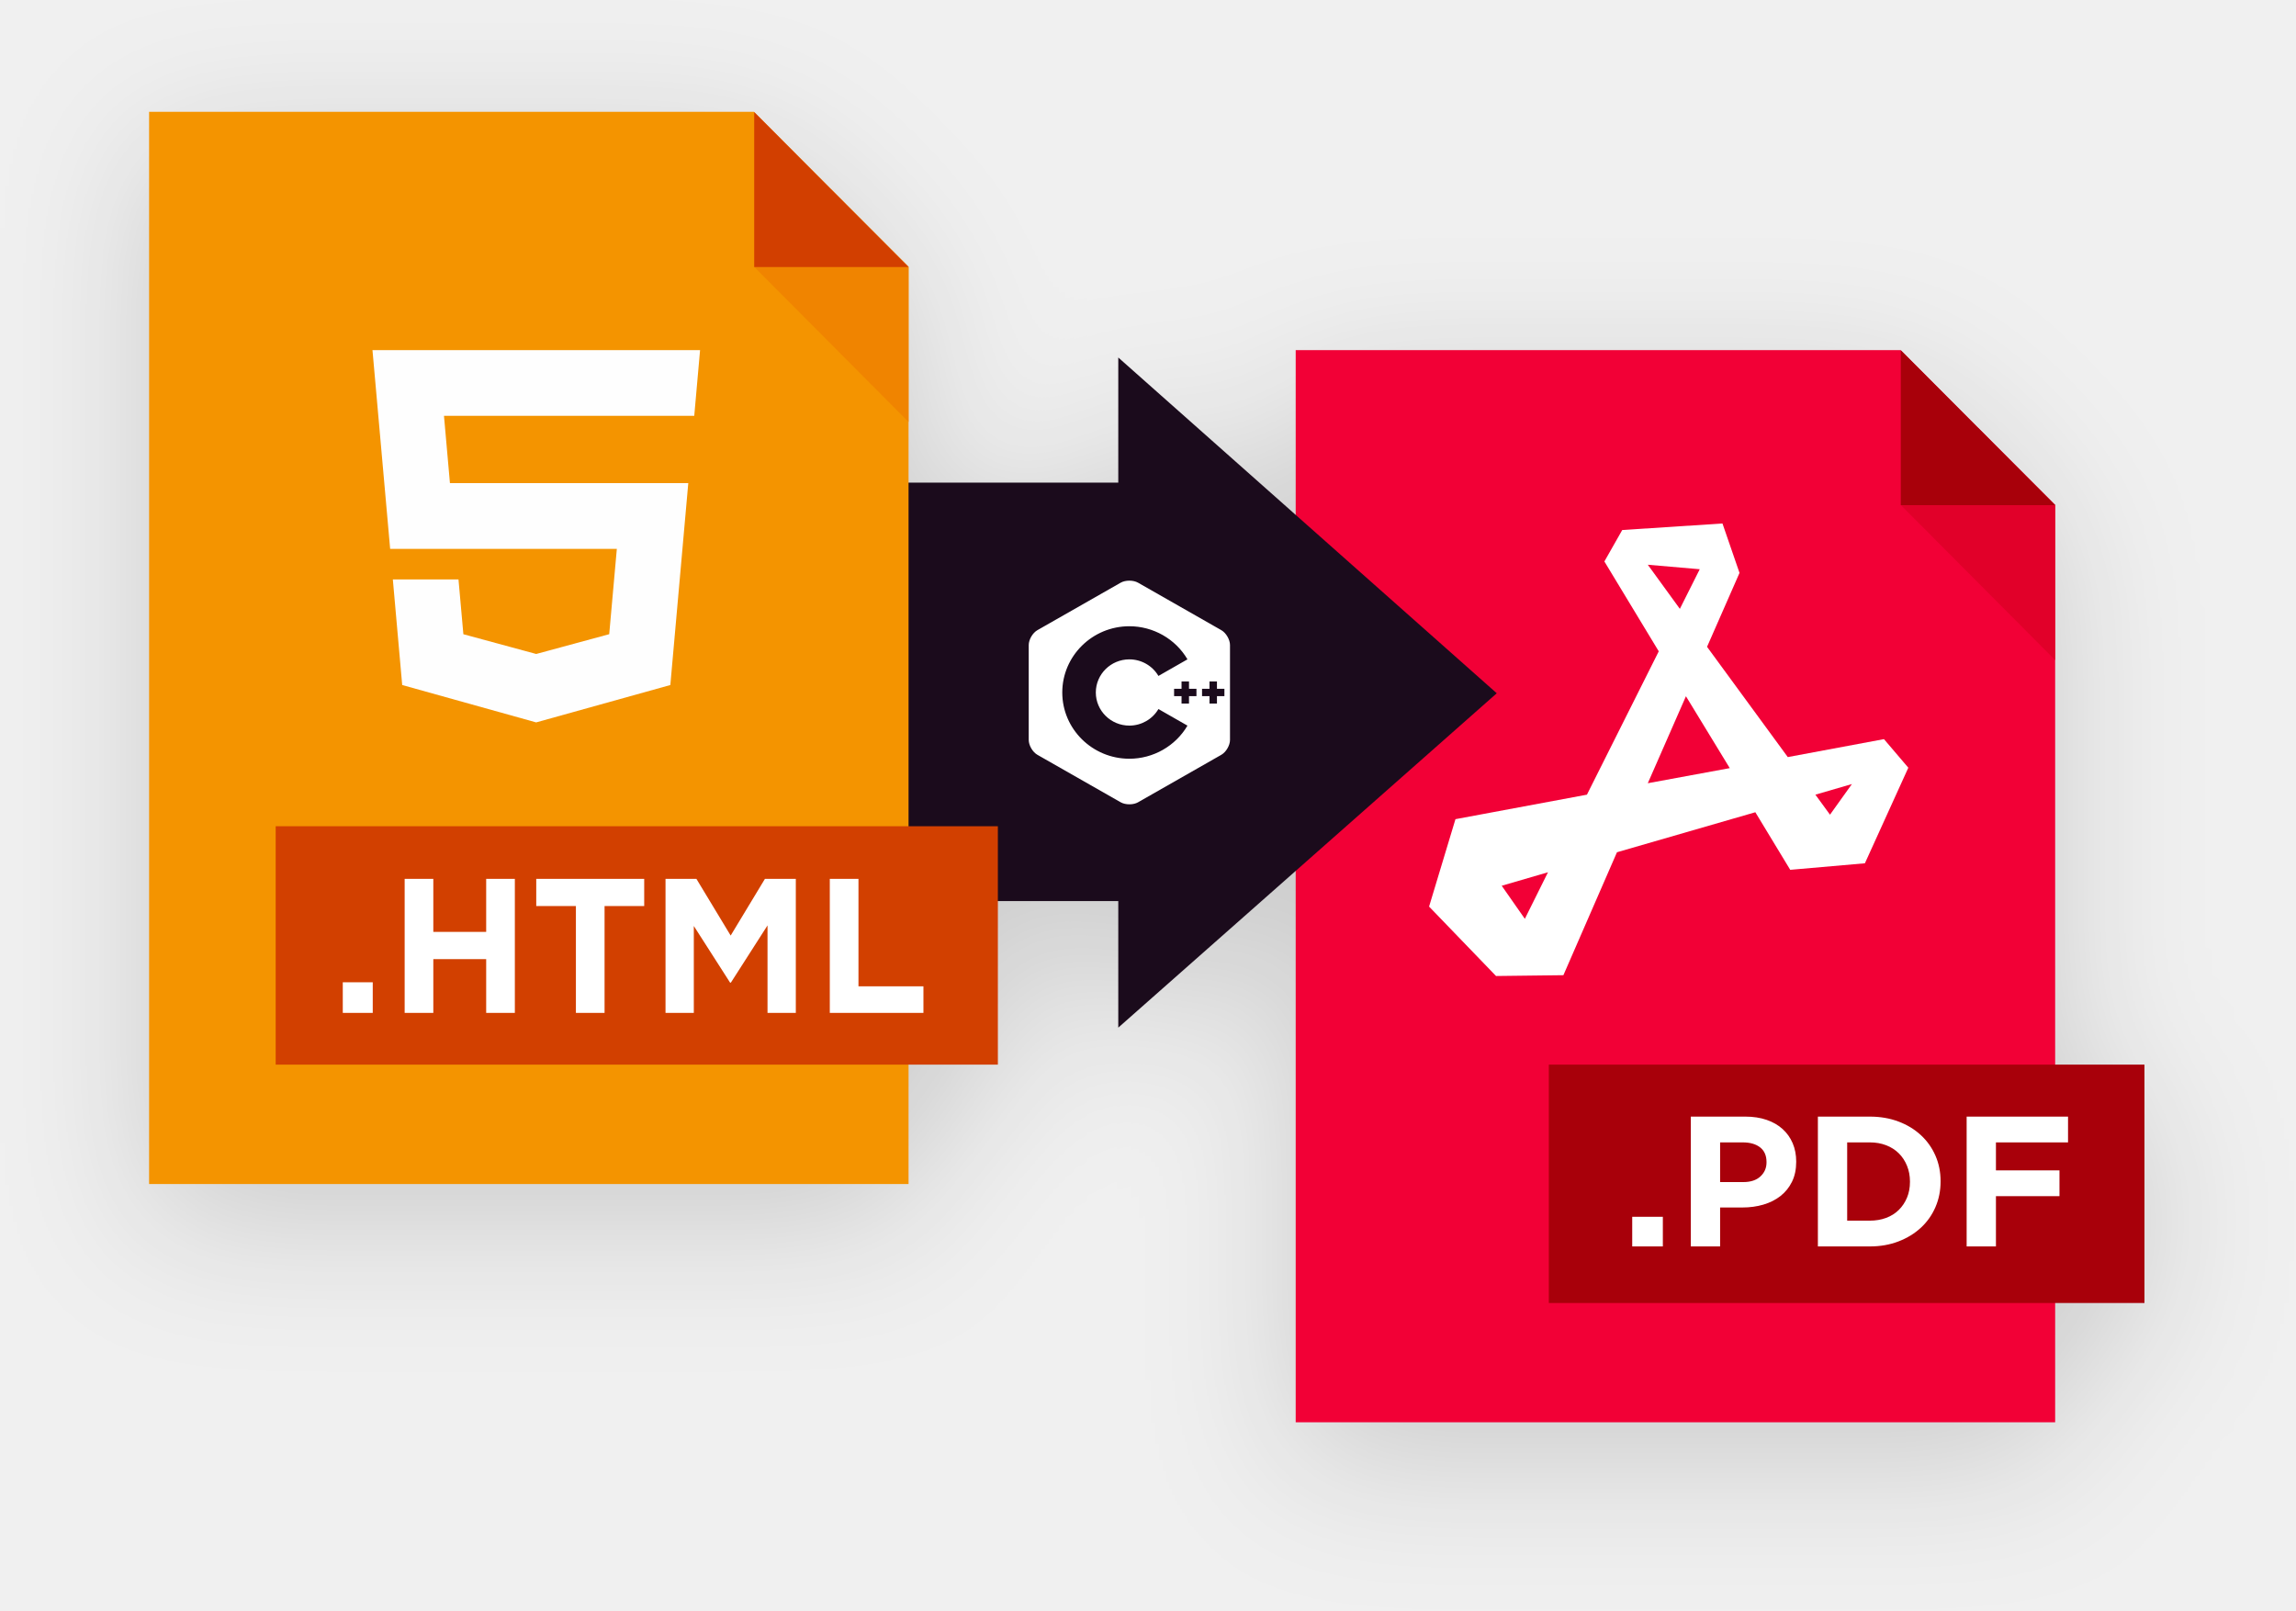
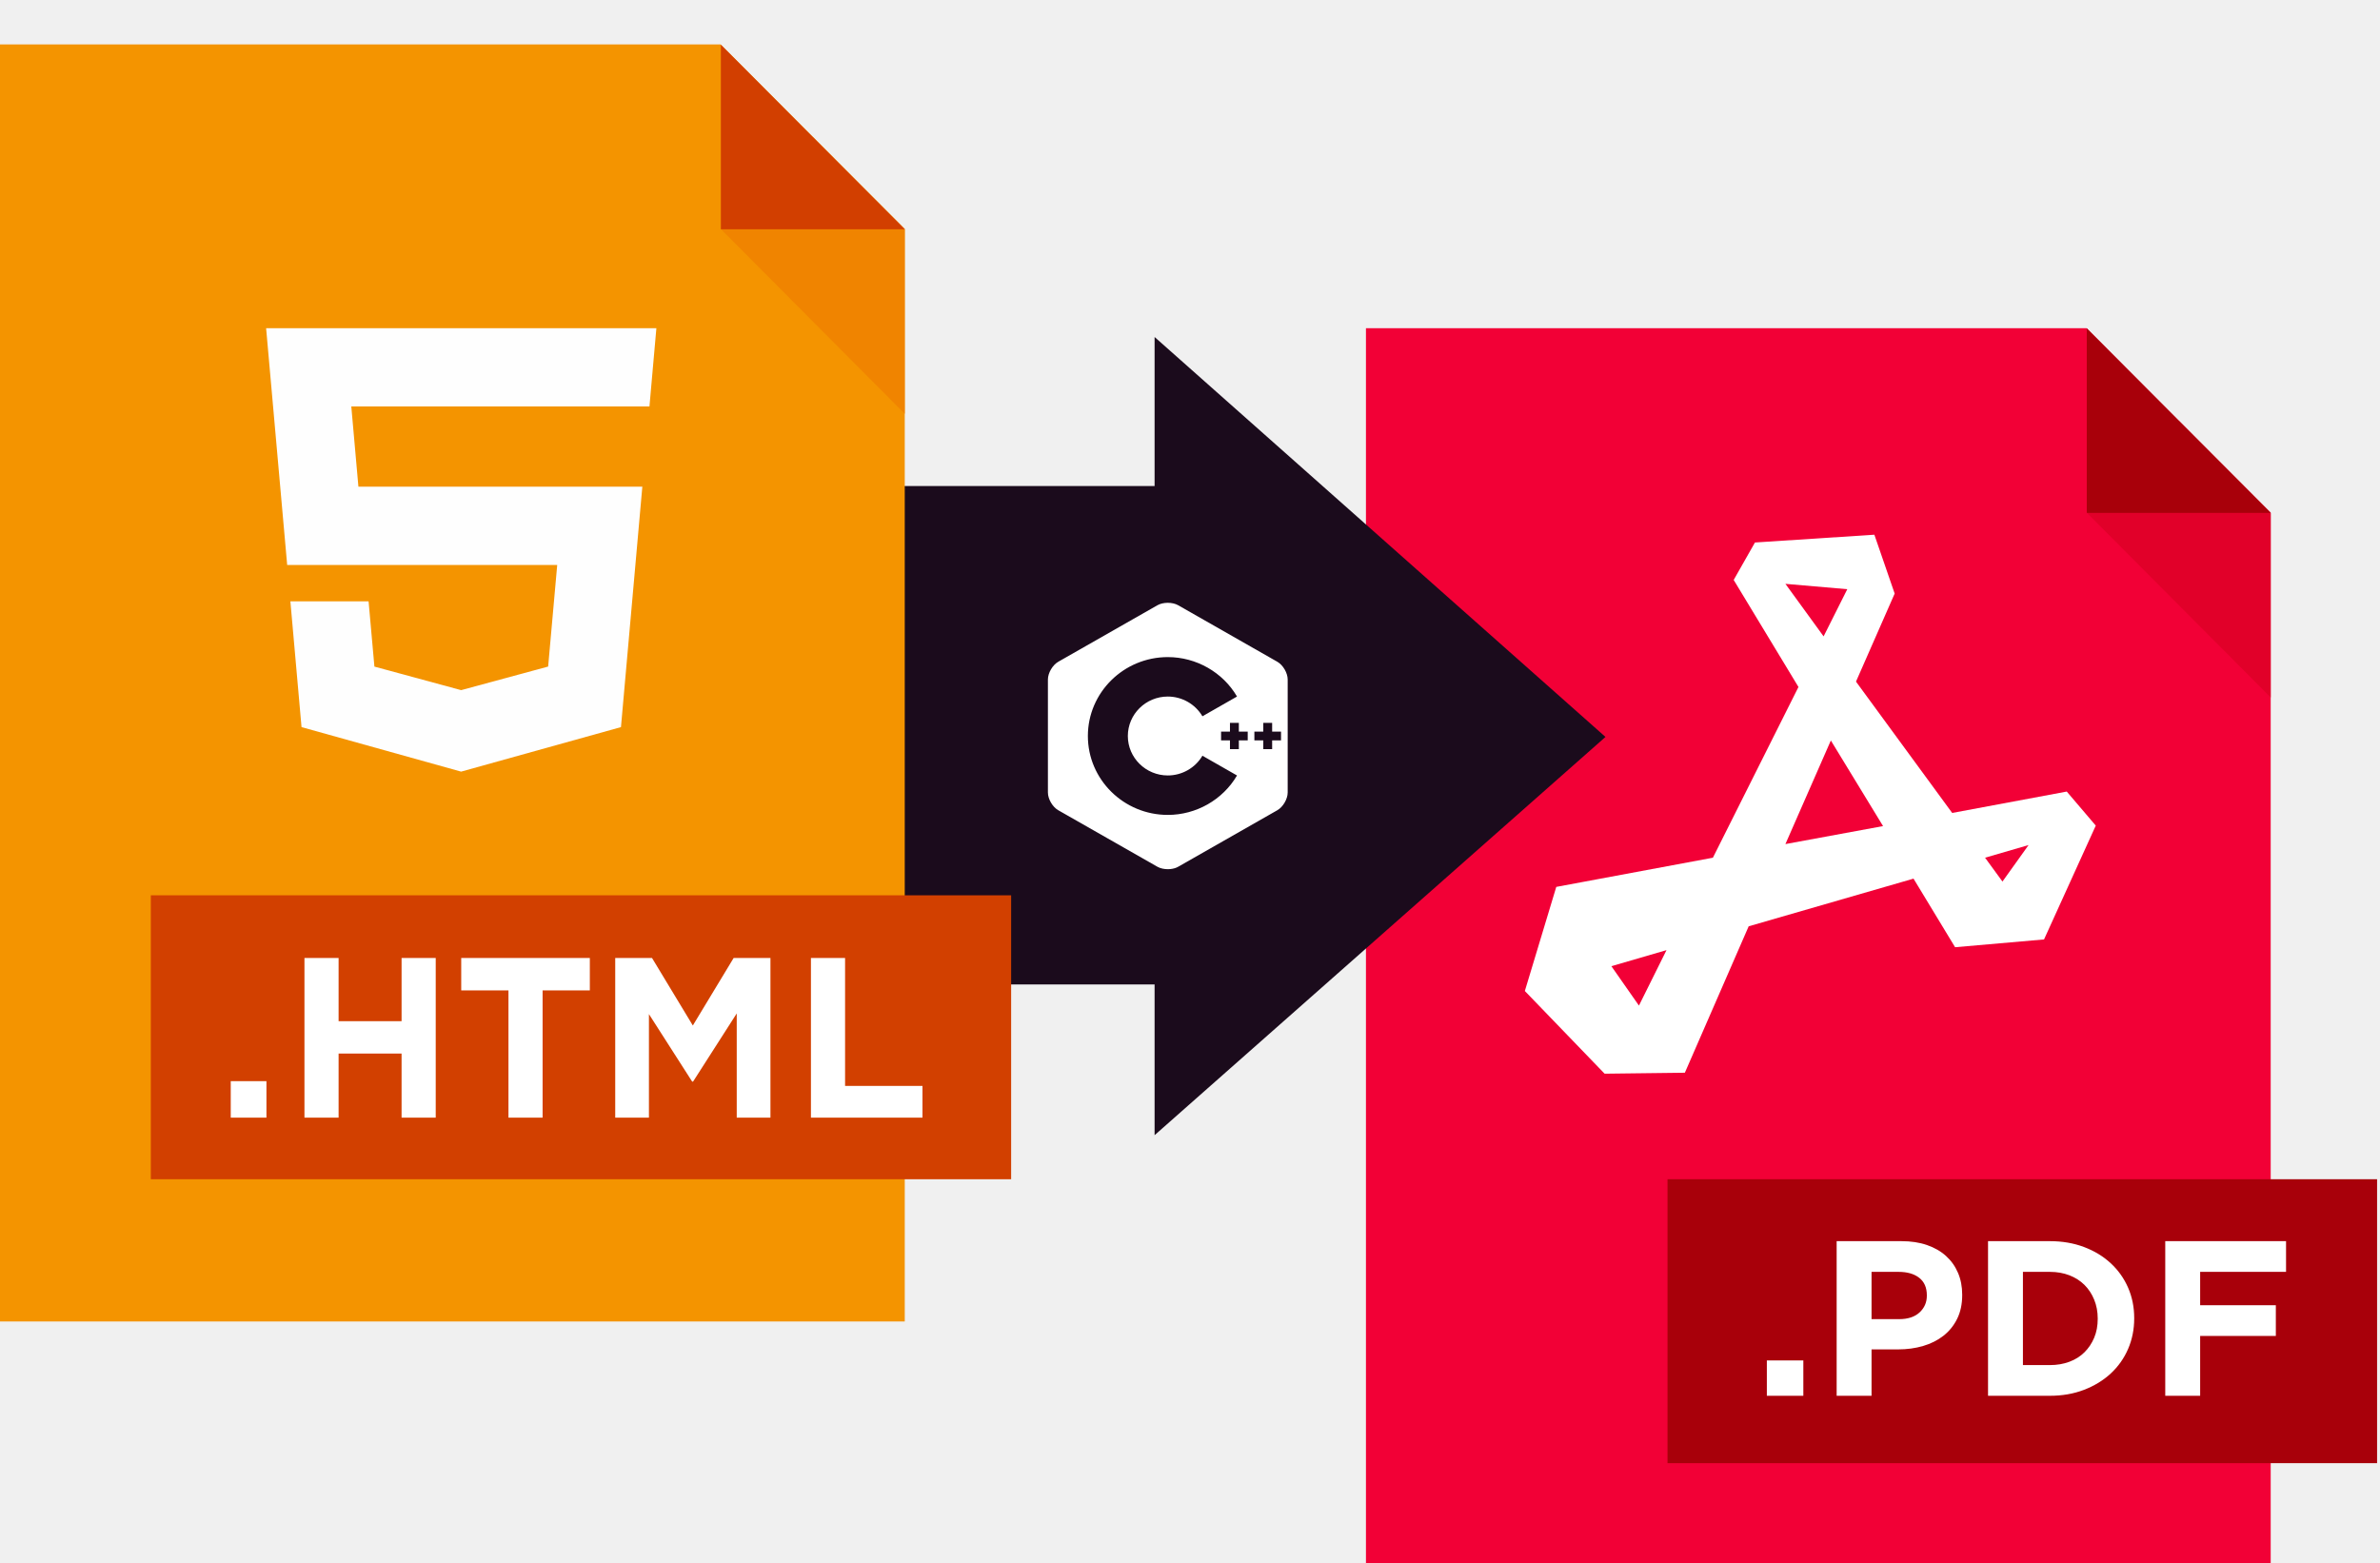
- <svg xmlns="http://www.w3.org/2000/svg" width="308" height="216" viewBox="0 0 308 216" fill="none">
-   <g filter="url(#filter0_d_1_2763)">
+ <svg xmlns="http://www.w3.org/2000/svg" width="268" height="176" viewBox="20 10 268 176" fill="none">
+   <g>
    <path fill-rule="evenodd" clip-rule="evenodd" d="M173.813 190.783H275.692V67.757L254.957 46.961H173.813V190.783Z" fill="#F20036" />
    <path fill-rule="evenodd" clip-rule="evenodd" d="M254.986 67.744L265.312 57.371L275.691 67.744V88.544L254.986 67.744Z" fill="#E10029" />
    <path fill-rule="evenodd" clip-rule="evenodd" d="M275.691 67.761H254.985V46.978L275.691 67.761Z" fill="#A8000A" />
    <path fill-rule="evenodd" clip-rule="evenodd" d="M252.728 99.144L239.826 101.553L228.994 86.762L233.349 76.847L231.063 70.218L217.617 71.095L215.222 75.312L222.516 87.366L212.881 106.594L195.244 109.881L191.706 121.605L200.688 130.918L209.724 130.808L216.91 114.318L235.472 108.95L240.153 116.674L250.169 115.797L255.994 102.978L252.728 99.144ZM221.046 75.751L228.014 76.354L225.347 81.668L221.046 75.751ZM204.553 123.247L201.45 118.81L207.656 117.002L204.553 123.247ZM221.046 105.059L226.163 93.391L232.042 103.033L221.046 105.059ZM243.528 106.594L248.427 105.169L245.488 109.279L243.528 106.594Z" fill="white" />
    <path fill-rule="evenodd" clip-rule="evenodd" d="M207.771 142.803H287.671V174.779H207.771V142.803Z" fill="#A8000A" />
    <path fill-rule="evenodd" clip-rule="evenodd" d="M218.956 163.212V167.191H223.065V163.212H218.956ZM238.848 160.426C239.503 159.911 240.017 159.272 240.392 158.509C240.766 157.747 240.953 156.859 240.953 155.848V155.798C240.953 154.902 240.796 154.085 240.481 153.347C240.166 152.61 239.716 151.974 239.129 151.444C238.542 150.913 237.827 150.503 236.985 150.213C236.143 149.923 235.186 149.777 234.114 149.777H226.816V167.191H230.746V161.967H233.732C234.735 161.967 235.675 161.84 236.551 161.582C237.427 161.324 238.193 160.939 238.848 160.426ZM236.117 153.907C236.687 154.354 236.972 155.01 236.972 155.872V155.922C236.972 156.669 236.7 157.294 236.156 157.8C235.611 158.306 234.846 158.559 233.859 158.559H230.746V153.235H233.783C234.769 153.235 235.547 153.459 236.117 153.907ZM257.681 164.68C258.523 163.9 259.174 162.98 259.633 161.918C260.092 160.857 260.322 159.712 260.322 158.484V158.435C260.322 157.207 260.092 156.067 259.633 155.014C259.174 153.96 258.523 153.045 257.681 152.265C256.839 151.486 255.835 150.876 254.67 150.436C253.504 149.997 252.224 149.777 250.829 149.777H243.863V167.191H250.829C252.224 167.191 253.504 166.968 254.67 166.52C255.835 166.073 256.839 165.459 257.681 164.68ZM255.818 156.371C256.082 157.016 256.214 157.722 256.214 158.484V158.534C256.214 159.314 256.082 160.019 255.818 160.649C255.554 161.279 255.189 161.828 254.721 162.291C254.253 162.756 253.687 163.112 253.024 163.36C252.36 163.609 251.629 163.734 250.829 163.734H247.792V153.235H250.829C251.629 153.235 252.36 153.364 253.024 153.62C253.687 153.878 254.253 154.239 254.721 154.703C255.189 155.167 255.554 155.724 255.818 156.371ZM267.748 156.992V153.235H277.42V149.777H263.818V167.191H267.748V160.45H276.271V156.992H267.748Z" fill="white" />
    <path fill-rule="evenodd" clip-rule="evenodd" d="M150.013 47.953V64.737H90.92V120.868H150.013V137.842L200.785 92.992L150.013 47.953Z" fill="#1B0B1C" />
    <path fill-rule="evenodd" clip-rule="evenodd" d="M165 86.524C165 85.791 164.474 84.891 163.831 84.525L152.669 78.162C152.026 77.796 150.974 77.796 150.331 78.162L139.169 84.525C138.526 84.891 138 85.791 138 86.524V99.25C138 99.617 138.131 100.025 138.343 100.387C138.555 100.75 138.847 101.066 139.169 101.249L150.331 107.612C150.662 107.801 151.102 107.893 151.539 107.887C151.632 107.886 151.725 107.88 151.816 107.87C152.129 107.836 152.428 107.75 152.669 107.612L163.831 101.249C164.152 101.066 164.445 100.75 164.656 100.387C164.868 100.025 165 99.617 165 99.25V86.524ZM151.5 101.774C146.537 101.774 142.5 97.787 142.5 92.887C142.5 87.987 146.537 84.001 151.5 84.001C154.702 84.001 157.689 85.702 159.294 88.441L155.399 90.667C154.596 89.296 153.101 88.444 151.5 88.444C149.019 88.444 147 90.437 147 92.887C147 95.337 149.019 97.33 151.5 97.33C153.102 97.33 154.596 96.479 155.399 95.108L159.294 97.333C157.689 100.072 154.702 101.774 151.5 101.774ZM160.5 92.394H159.5V91.406H158.5V92.394H157.5V93.381H158.5V94.368H159.5V93.381H160.5V92.394ZM164.25 92.394H163.25V91.406H162.25V92.394H161.25V93.381H162.25V94.368H163.25V93.381H164.25V92.394Z" fill="white" />
    <path fill-rule="evenodd" clip-rule="evenodd" d="M20 158.822H121.879V35.797L101.144 15H20V158.822Z" fill="#F49400" />
    <path fill-rule="evenodd" clip-rule="evenodd" d="M101.174 35.801L111.499 25.427L121.879 35.801V56.6L101.174 35.801Z" fill="#F08400" />
    <path fill-rule="evenodd" clip-rule="evenodd" d="M121.878 35.818H101.173V15.035L121.878 35.818Z" fill="#D23F00" />
    <path fill-rule="evenodd" clip-rule="evenodd" d="M36.982 110.828H133.86V142.804H36.982V110.828Z" fill="#D24000" />
    <path fill-rule="evenodd" clip-rule="evenodd" d="M93.132 55.773H71.942H59.558L60.358 64.805H71.942H92.331L89.924 91.886L71.942 96.894L71.927 96.9L53.954 91.886L52.698 77.722H61.504L62.16 85.072L71.932 87.723L71.942 87.718L81.724 85.067L82.745 73.628H71.942H52.338L49.966 46.961H71.942H93.912L93.132 55.773Z" fill="#FEFEFE" />
    <path fill-rule="evenodd" clip-rule="evenodd" d="M65.219 135.867V128.65H58.128V135.867H54.283V117.889H58.128V125.003H65.219V117.889H69.065V135.867H65.219ZM45.983 135.867V131.758H50.003V135.867H45.983ZM81.1 135.867V121.535H86.418V117.889H71.936V121.535H77.255V135.867H81.1ZM102.96 135.867V124.13L98.041 131.809H97.942L93.073 124.207V135.867H89.277V117.889H93.422L98.016 125.491L102.611 117.889H106.756V135.867H102.96ZM111.315 117.889V135.867H123.875V132.297H115.16V117.889H111.315Z" fill="white" />
  </g>
-   <defs>
-     <filter id="filter0_d_1_2763" x="0" y="0" width="307.671" height="215.783" filterUnits="userSpaceOnUse" color-interpolation-filters="sRGB">
-       <feFlood flood-opacity="0" result="BackgroundImageFix" />
-       <feColorMatrix in="SourceAlpha" type="matrix" values="0 0 0 0 0 0 0 0 0 0 0 0 0 0 0 0 0 0 127 0" result="hardAlpha" />
-       <feOffset dy="5" />
-       <feGaussianBlur stdDeviation="10" />
-       <feColorMatrix type="matrix" values="0 0 0 0 0 0 0 0 0 0 0 0 0 0 0 0 0 0 0.15 0" />
-       <feBlend mode="normal" in2="BackgroundImageFix" result="effect1_dropShadow_1_2763" />
-       <feBlend mode="normal" in="SourceGraphic" in2="effect1_dropShadow_1_2763" result="shape" />
-     </filter>
-   </defs>
</svg>
